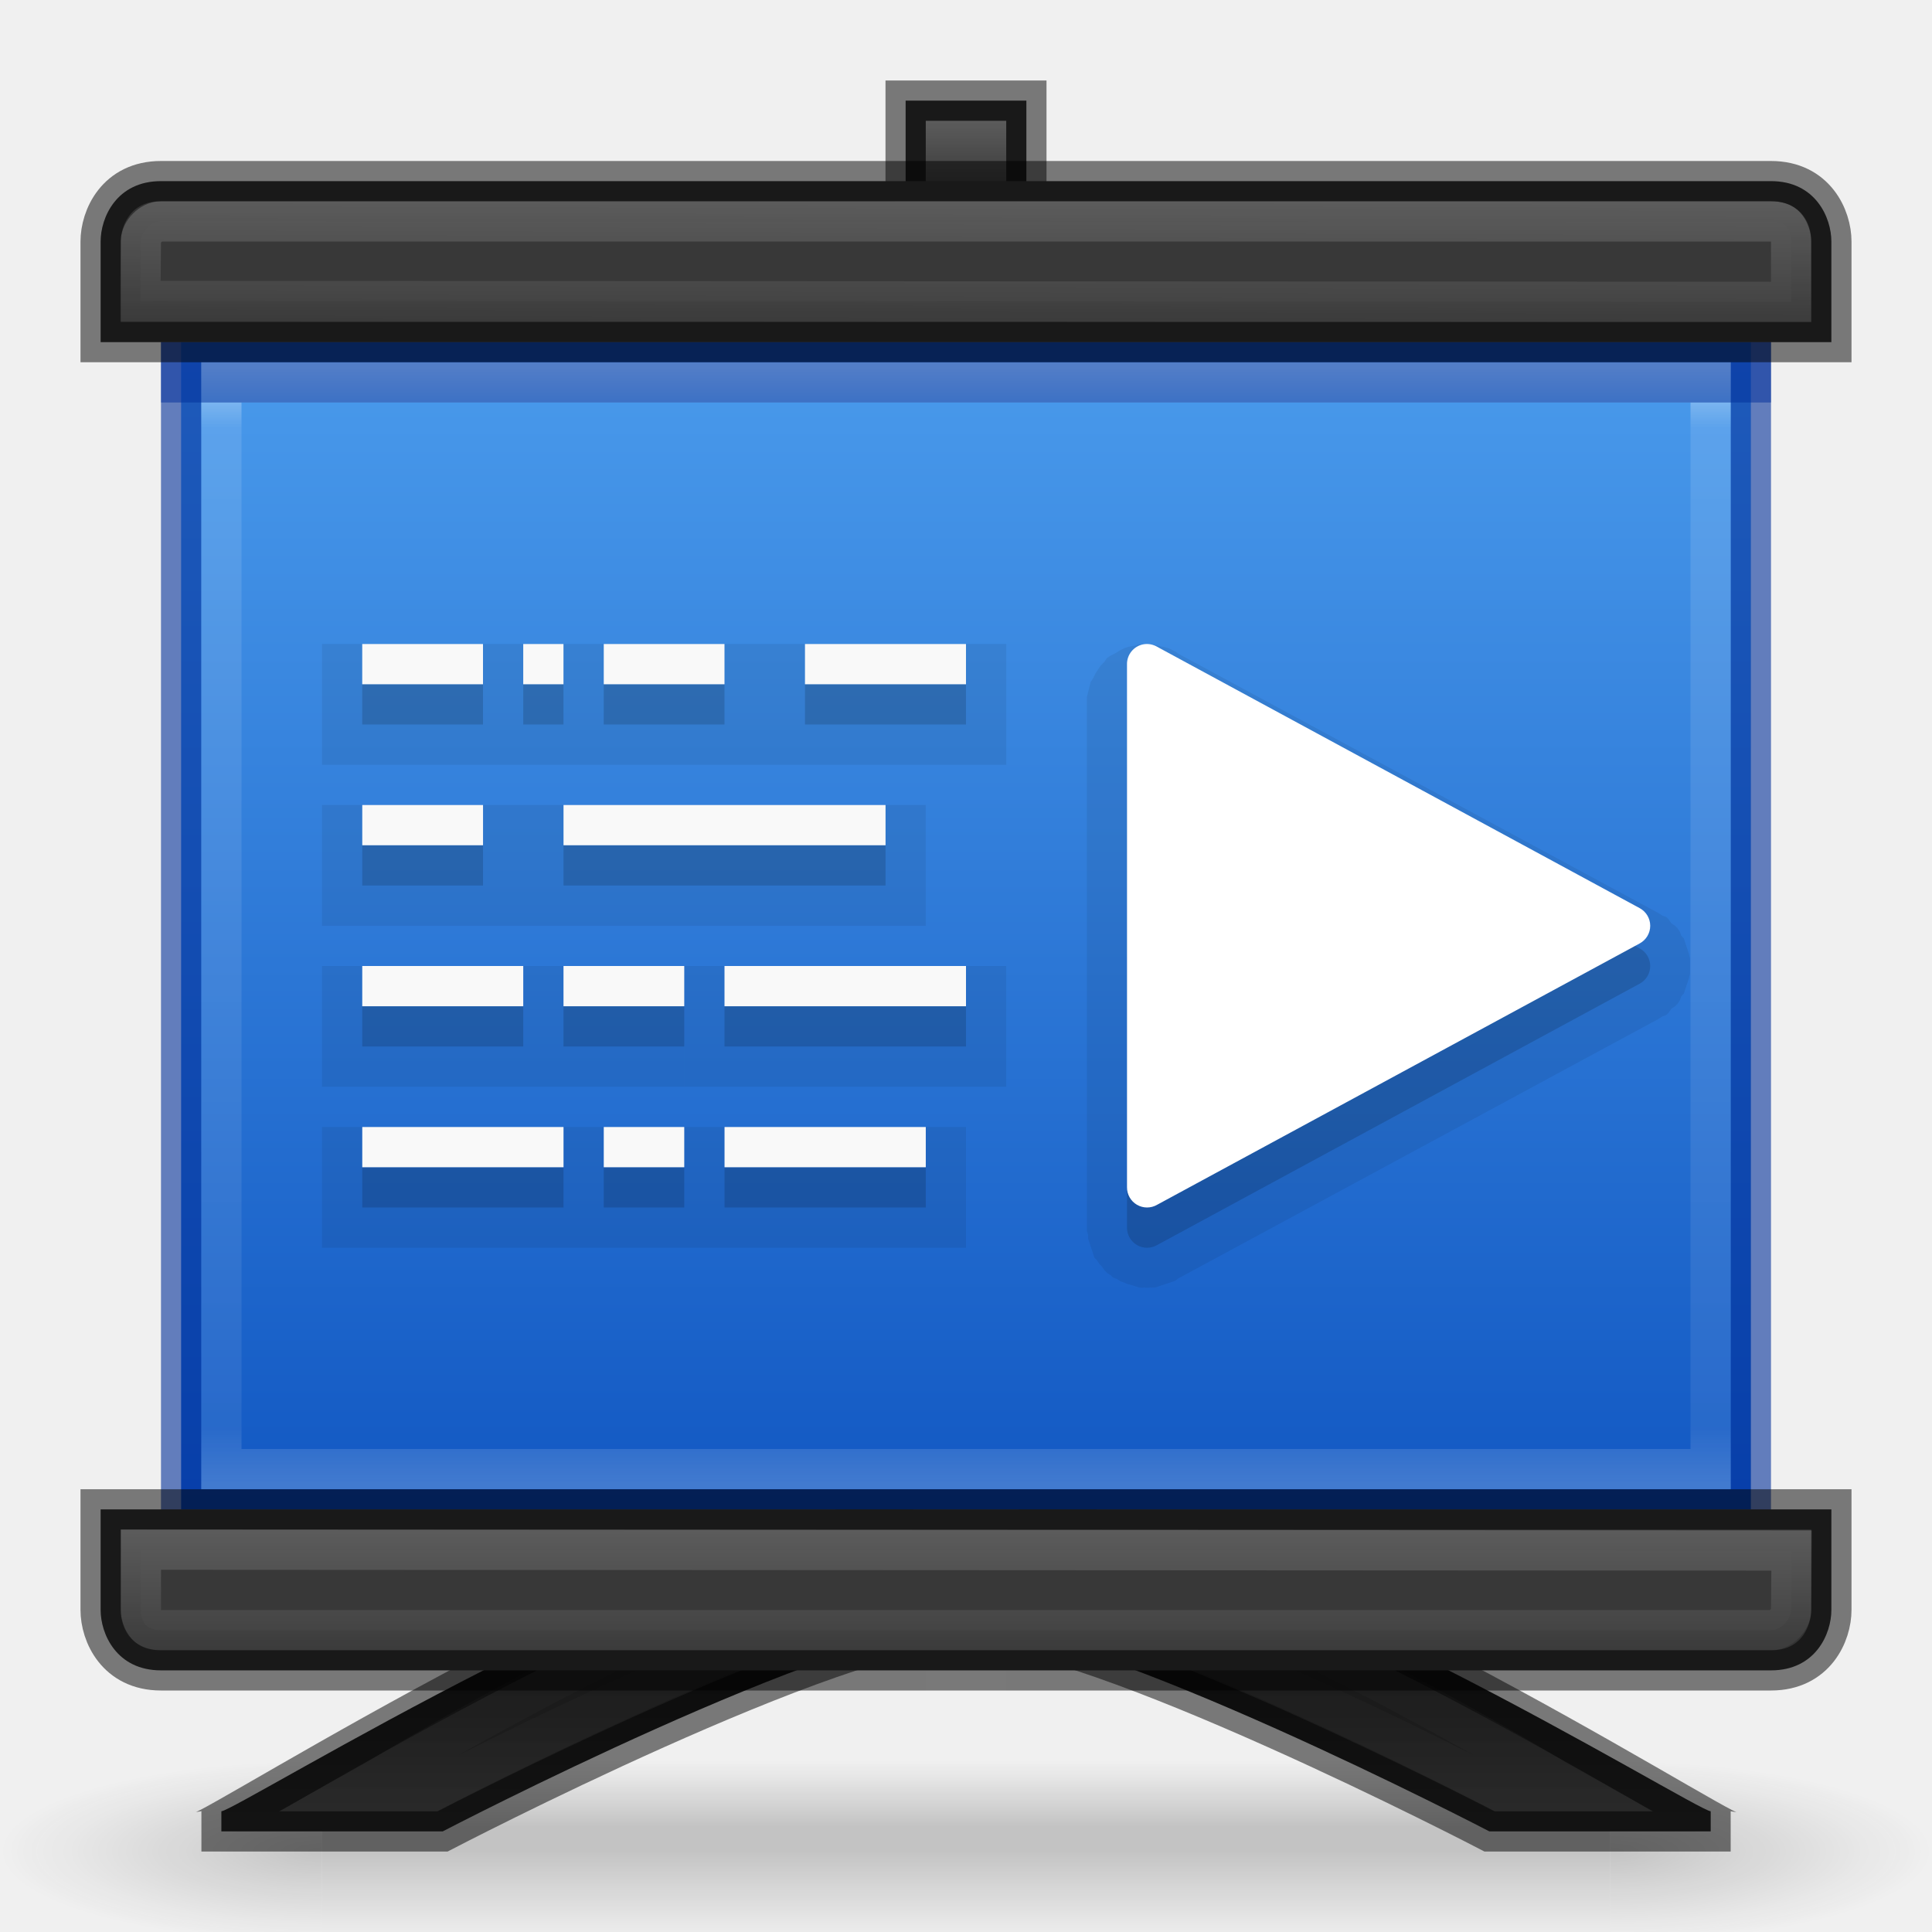
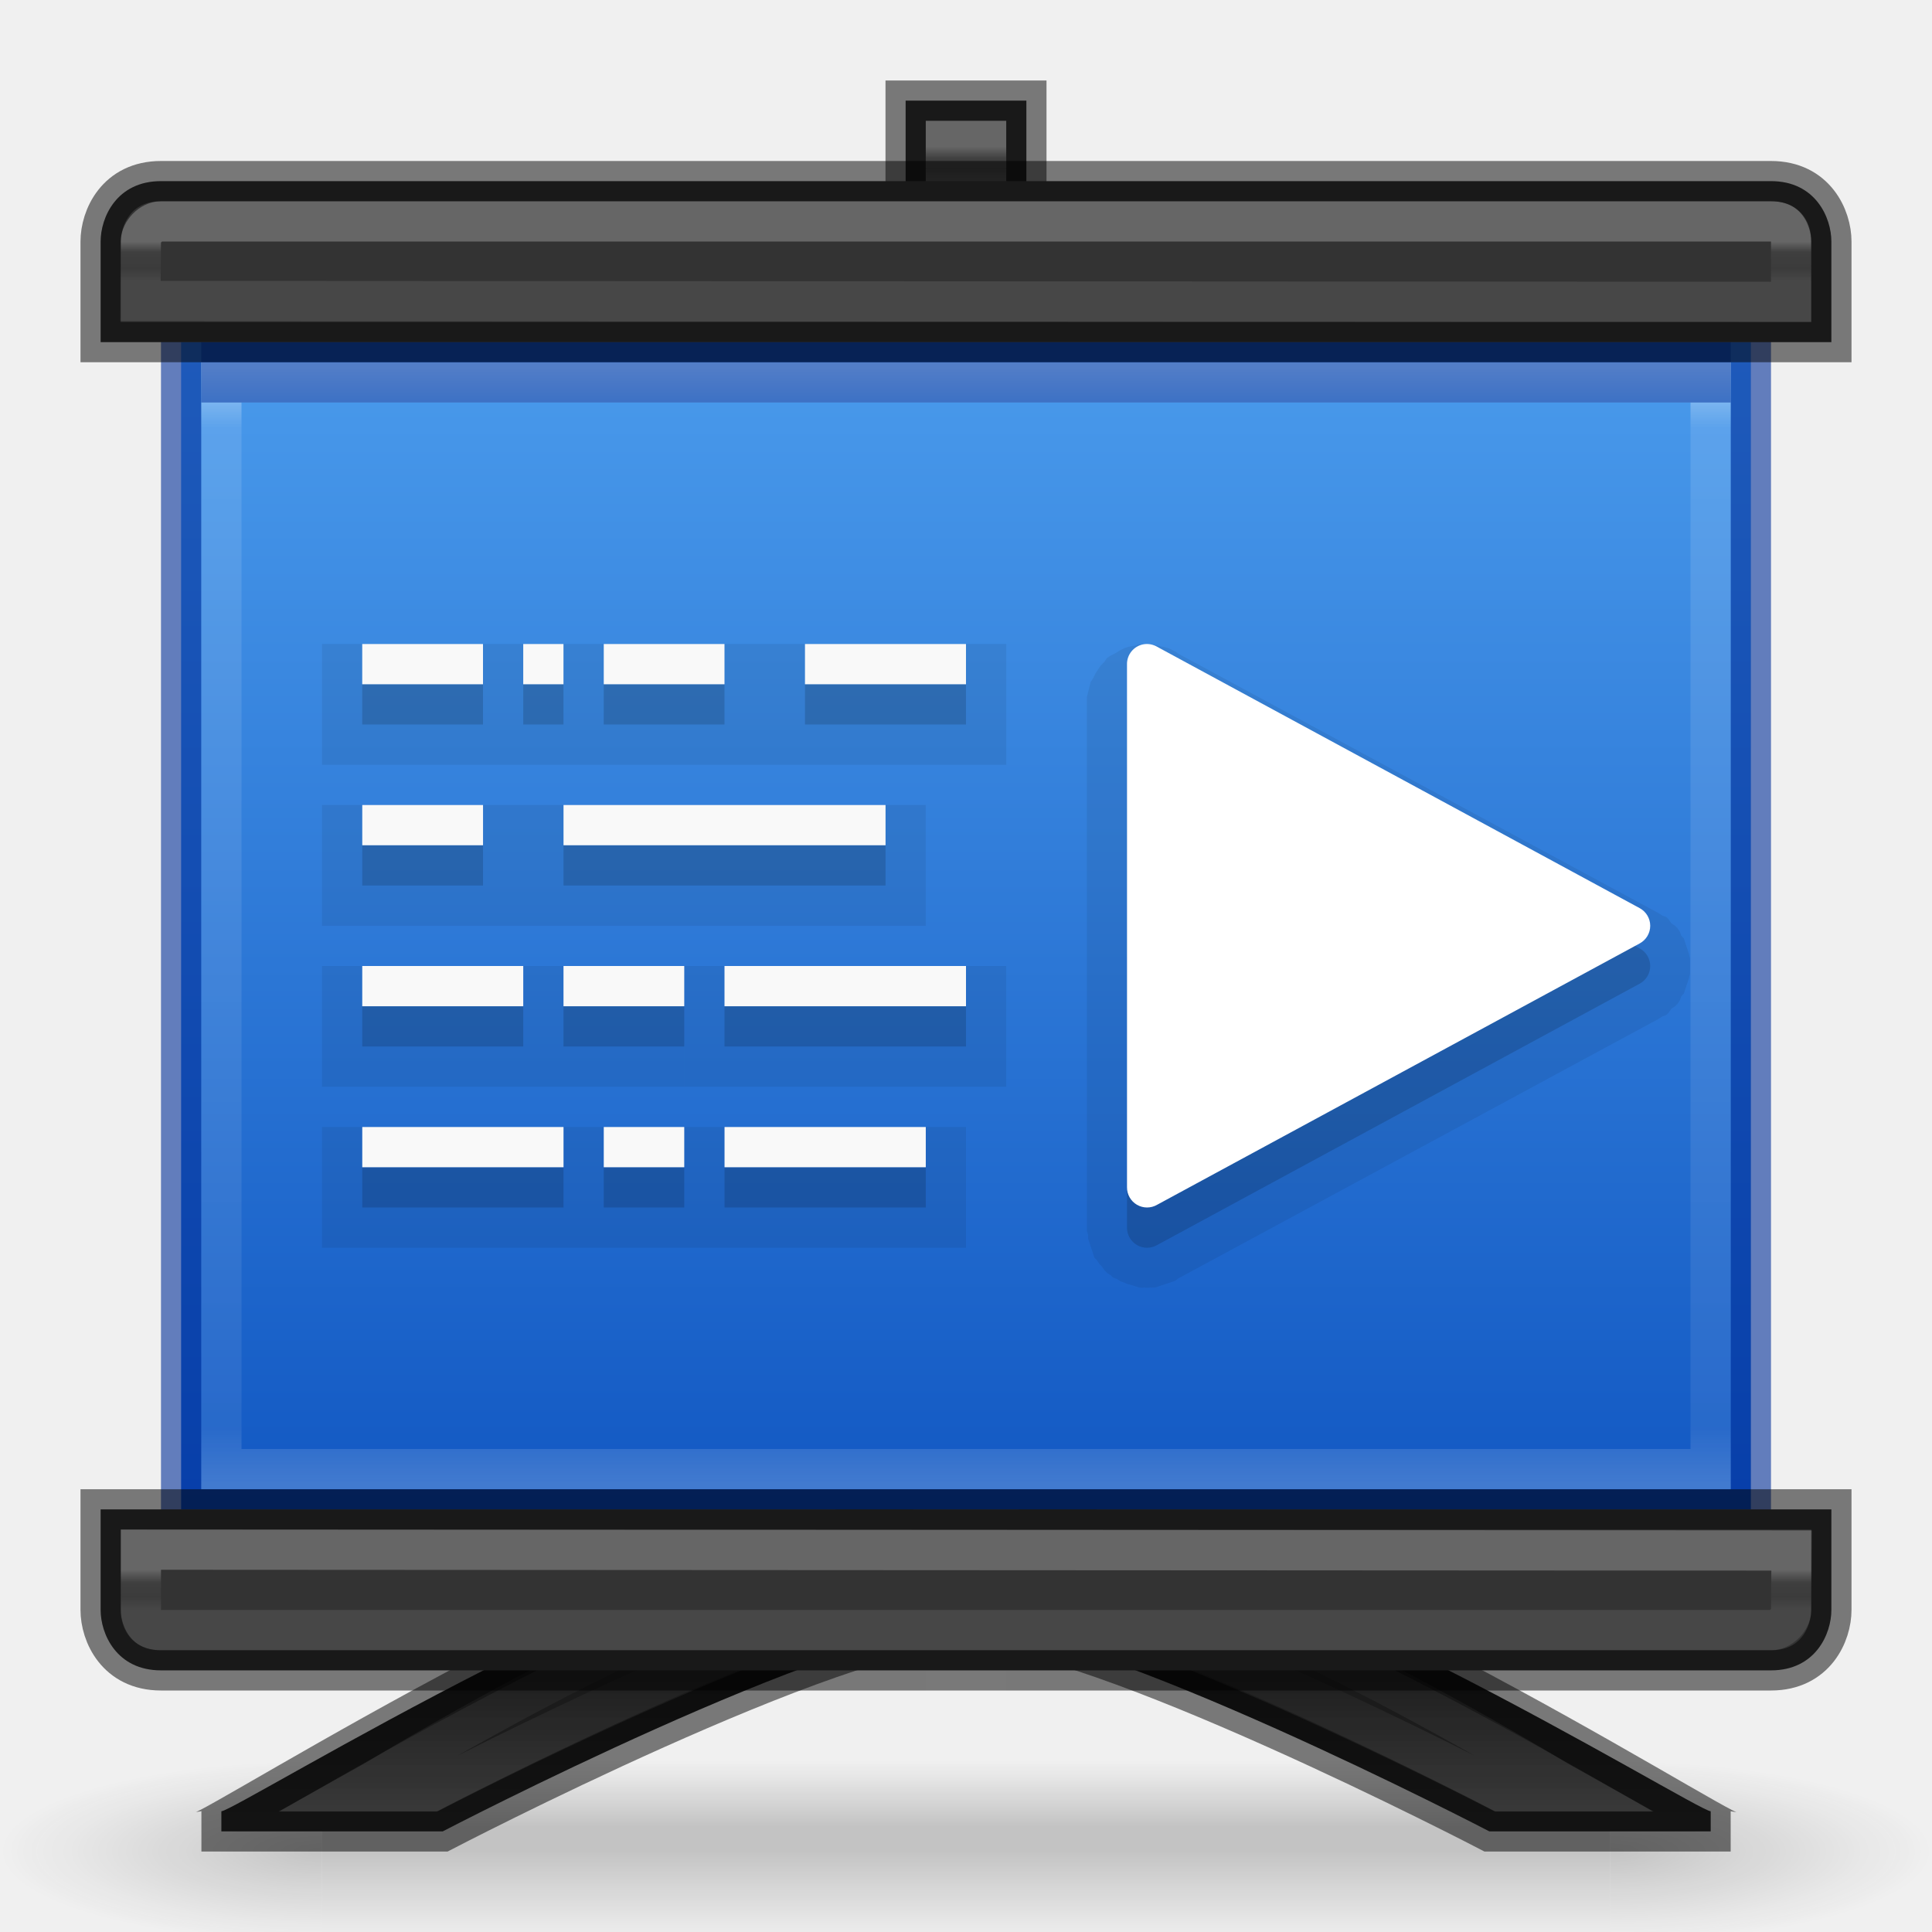
<svg xmlns="http://www.w3.org/2000/svg" xmlns:ns1="http://www.openswatchbook.org/uri/2009/osb" xmlns:xlink="http://www.w3.org/1999/xlink" id="svg2453" height="48" width="48" version="1.0">
  <defs id="defs2455">
+     <linearGradient id="linearGradient1017">
+       <stop id="stop1013" offset="0" style="stop-color:#ffffff;stop-opacity:1;" />
+       <stop style="stop-color:#ffffff;stop-opacity:0.235" offset="0.348" id="stop1019" />
+       <stop id="stop1021" offset="0.646" style="stop-color:#ffffff;stop-opacity:0.157" />
+       <stop id="stop1015" offset="1" style="stop-color:#ffffff;stop-opacity:0.392" />
+     </linearGradient>
+     <linearGradient id="linearGradient920">
+       <stop id="stop916" offset="0" style="stop-color:#ffffff;stop-opacity:1;" />
+       <stop style="stop-color:#ffffff;stop-opacity:0.235" offset="0.267" id="stop922" />
+       <stop id="stop924" offset="0.685" style="stop-color:#ffffff;stop-opacity:0.157" />
+       <stop id="stop918" offset="1" style="stop-color:#ffffff;stop-opacity:0.392" />
+     </linearGradient>
    <linearGradient id="linearGradient1087">
      <stop id="stop1083" style="stop-color:#000000;stop-opacity:0.627" offset="0" />
      <stop id="stop1085" style="stop-color:#181818;stop-opacity:0" offset="1" />
    </linearGradient>
    <linearGradient id="linearGradient1081">
      <stop id="stop1077" style="stop-color:#000000;stop-opacity:0.627" offset="0" />
      <stop id="stop1079" style="stop-color:#181818;stop-opacity:0" offset="1" />
    </linearGradient>
    <linearGradient id="linearGradient1071">
      <stop style="stop-color:#000000;stop-opacity:1" offset="0" id="stop1067" />
      <stop style="stop-color:#333333;stop-opacity:1" offset="1" id="stop1069" />
    </linearGradient>
    <linearGradient id="linearGradient1065">
      <stop id="stop1059" offset="0" style="stop-color:#ffffff;stop-opacity:0" />
      <stop style="stop-color:#ffffff;stop-opacity:0.335" offset="0.679" id="stop1061" />
      <stop id="stop1063" offset="1" style="stop-color:#ffffff;stop-opacity:0.5" />
    </linearGradient>
    <linearGradient id="linearGradient1463">
      <stop id="stop1457" offset="0" style="stop-color:#64baff;stop-opacity:1" />
      <stop id="stop1461" offset="1" style="stop-color:#0d52bf;stop-opacity:1" />
    </linearGradient>
    <linearGradient id="linearGradient6490" ns1:paint="gradient">
      <stop style="stop-color:#000000;stop-opacity:1;" offset="0" id="stop6492" />
      <stop style="stop-color:#000000;stop-opacity:0;" offset="1" id="stop6494" />
    </linearGradient>
    <linearGradient id="linearGradient5641" ns1:paint="solid">
      <stop style="stop-color:#000000;stop-opacity:1;" offset="0" id="stop5643" />
    </linearGradient>
    <linearGradient gradientUnits="userSpaceOnUse" xlink:href="#linearGradient3702-501-757" id="linearGradient2877-634-617" y2="39.999" x2="25.058" y1="47.028" x1="25.058" gradientTransform="matrix(0.9870126,0,0,1,0.7435082,0)" />
    <linearGradient id="linearGradient3702-501-757">
      <stop offset="0" style="stop-color:#181818;stop-opacity:0" id="stop2895" />
      <stop offset="0.502" style="stop-color:#000000;stop-opacity:0.627" id="stop2897" />
      <stop id="stop1075" style="stop-color:#000000;stop-opacity:0.627" offset="0.64" />
      <stop offset="1" style="stop-color:#181818;stop-opacity:0" id="stop2899" />
    </linearGradient>
    <linearGradient id="linearGradient1036">
      <stop style="stop-color:#ffffff;stop-opacity:1;" offset="0" id="stop1032" />
-       <stop style="stop-color:#ffffff;stop-opacity:0.196" offset="1" id="stop1034" />
+       <stop id="stop1009" offset="0.316" style="stop-color:#ffffff;stop-opacity:0.235" />
+       <stop style="stop-color:#ffffff;stop-opacity:0.157" offset="0.669" id="stop1011" />
+       <stop style="stop-color:#ffffff;stop-opacity:0.392" offset="1" id="stop1034" />
    </linearGradient>
    <linearGradient id="linearGradient1279">
      <stop style="stop-color:#ffffff;stop-opacity:1;" offset="0" id="stop1275" />
      <stop id="stop1283" offset="0.054" style="stop-color:#ffffff;stop-opacity:0.235" />
      <stop style="stop-color:#ffffff;stop-opacity:0.157" offset="0.949" id="stop1285" />
      <stop style="stop-color:#ffffff;stop-opacity:0.392" offset="1" id="stop1277" />
    </linearGradient>
    <linearGradient id="linearGradient1044">
      <stop style="stop-color:#ffffff;stop-opacity:1;" offset="0" id="stop1040" />
      <stop style="stop-color:#ffffff;stop-opacity:0;" offset="1" id="stop1042" />
    </linearGradient>
-     <linearGradient gradientTransform="translate(-0.0133706,-2.422045)" xlink:href="#linearGradient1036" id="linearGradient1030-8-4" x1="24.013" y1="7.422" x2="24.004" y2="10.422" gradientUnits="userSpaceOnUse" />
-     <linearGradient gradientTransform="translate(-8.000001,-2)" xlink:href="#linearGradient1044" id="linearGradient1046-0-3" x1="32" y1="5" x2="32" y2="7" gradientUnits="userSpaceOnUse" />
+     <linearGradient gradientTransform="translate(-0.0133706,-2.422045)" xlink:href="#linearGradient920" id="linearGradient1030-8-4" x1="24.013" y1="8.422" x2="24.013" y2="9.406" gradientUnits="userSpaceOnUse" />
+     <linearGradient gradientTransform="translate(-8.000001,-2)" xlink:href="#linearGradient1017" id="linearGradient1046-0-3" x1="32" y1="5.641" x2="32" y2="6.5" gradientUnits="userSpaceOnUse" />
    <linearGradient xlink:href="#linearGradient1463" id="linearGradient6538-3-4" x1="32.107" y1="-0.028" x2="32.107" y2="61.617" gradientUnits="userSpaceOnUse" gradientTransform="matrix(0.6568646,0,0,0.7299921,2.910369,-4.979734)" />
    <linearGradient gradientTransform="matrix(0.7254902,0,0,0.7297297,0.7843138,0.3783784)" xlink:href="#linearGradient1279" id="linearGradient1281-8" x1="32" y1="12" x2="32" y2="50" gradientUnits="userSpaceOnUse" />
    <linearGradient gradientTransform="matrix(0.7306482,0,0,0.85,0.6202291,-5.925002)" xlink:href="#linearGradient1065" id="linearGradient1231-7" x1="32" y1="55" x2="32" y2="60.5" gradientUnits="userSpaceOnUse" />
-     <linearGradient gradientTransform="rotate(-180,24.00669,24.21102)" xlink:href="#linearGradient1036" id="linearGradient1030-8-4-1" x1="24.013" y1="10.422" x2="24.013" y2="7.422" gradientUnits="userSpaceOnUse" />
+     <linearGradient gradientTransform="rotate(-180,24.00669,24.21102)" xlink:href="#linearGradient1036" id="linearGradient1030-8-4-1" x1="24.013" y1="9.422" x2="24.013" y2="8.422" gradientUnits="userSpaceOnUse" />
    <linearGradient gradientTransform="rotate(-180,28,24)" xlink:href="#linearGradient1044" id="linearGradient1046-0-3-1" x1="32" y1="5.5" x2="32" y2="7.5" gradientUnits="userSpaceOnUse" />
    <radialGradient cx="4.993" cy="43.5" r="2.5" fx="4.993" fy="43.5" id="radialGradient3013" xlink:href="#linearGradient1087" gradientUnits="userSpaceOnUse" gradientTransform="matrix(2.766303,9.3333373e-8,-1.455981e-8,1.4,24.43123,-17.4)" />
    <radialGradient cx="4.993" cy="43.5" r="2.5" fx="4.993" fy="43.5" id="radialGradient3015" xlink:href="#linearGradient1081" gradientUnits="userSpaceOnUse" gradientTransform="matrix(2.766545,-2.7921432e-7,4.3553025e-8,1.4,-24.43421,-104.4)" />
    <linearGradient xlink:href="#linearGradient1071" id="linearGradient1073" x1="27" y1="34" x2="27" y2="49" gradientUnits="userSpaceOnUse" />
  </defs>
  <g style="opacity:0.3" id="g3712-5" transform="matrix(1.157895,0,0,0.6428571,-4.289476,18.03572)">
    <rect style="fill:url(#radialGradient3013);fill-opacity:1;stroke:none;stroke-width:1" id="rect2801-3" y="38.833" x="38.25" height="7.778" width="6.909" />
    <rect style="fill:url(#radialGradient3015);fill-opacity:1;stroke:none;stroke-width:1" id="rect3696-6" transform="scale(-1)" y="-46.611" x="-10.614" height="7.778" width="6.909" />
    <rect style="fill:url(#linearGradient2877-634-617);fill-opacity:1;stroke:none;stroke-width:1" id="rect3700-4" y="38.833" x="10.614" height="7.778" width="27.636" />
  </g>
  <path id="path1863-6-5" style="display:inline;opacity:1;fill:url(#linearGradient1073);fill-opacity:1;stroke:none;stroke-width:1px;stroke-linecap:butt;stroke-linejoin:miter;stroke-opacity:1" d="m 24.001,40.4 c -3.203,0 -13.001,5.1 -13.001,5.1 H 5.5 V 45 c 0.354,-4e-6 11.843,-7.15 16.674,-7.15 h 1.827 1.827 c 4.832,0 16.32,7.15 16.674,7.15 v 0.5 h -5.5 c 0,0 -9.798,-5.1 -13.001,-5.1 z" />
  <path id="path1863-9" style="display:inline;opacity:0.5;fill:#1a1a1a;stroke:#000000;stroke-width:1px;stroke-linecap:butt;stroke-linejoin:miter;stroke-opacity:1" d="m 24.002,38.5 1.826,-0.65 c 4.832,0 16.816,7.65 17.17,7.65 h -5.996 c 0,0 -9.798,-5.1 -13.001,-5.1 -3.203,0 -13.001,5.1 -13.001,5.1 H 5.004 c 0.354,-4e-6 12.339,-7.65 17.17,-7.65 L 24,38.5" />
-   <path id="path1863-8-4" style="display:inline;opacity:0.1;fill:none;stroke:url(#linearGradient1231-7);stroke-width:1;stroke-linecap:butt;stroke-linejoin:miter;stroke-miterlimit:100;stroke-dasharray:none;stroke-opacity:1" d="m 24.001,39.316 c -3.34,0 -13.271,5.191 -13.271,5.191 H 8.871 c 0.122,-0.067 9.317,-5.78 13.304,-5.806 h 1.827 1.827 c 3.987,0.027 13.182,5.739 13.304,5.806 h -1.859 c 0,0 -9.93,-5.191 -13.271,-5.191 z" />
+   <path id="path1863-8-4" style="display:inline;opacity:0.25;fill:none;stroke:url(#linearGradient1231-7);stroke-width:1;stroke-linecap:butt;stroke-linejoin:miter;stroke-miterlimit:100;stroke-dasharray:none;stroke-opacity:1" d="m 24.001,39.316 c -3.34,0 -13.271,5.191 -13.271,5.191 H 8.871 c 0.122,-0.067 9.317,-5.78 13.304,-5.806 h 1.827 1.827 c 3.987,0.027 13.182,5.739 13.304,5.806 h -1.859 c 0,0 -9.93,-5.191 -13.271,-5.191 z" />
  <path id="rect5505-21-3-8-5-2-2-6" d="M 43.5,37.5 V 8.5 H 4.5 V 37.5 Z" style="color:#000000;display:inline;overflow:visible;visibility:visible;opacity:1;fill:url(#linearGradient6538-3-4);fill-opacity:1;fill-rule:nonzero;stroke:none;stroke-width:1;marker:none;enable-background:accumulate" />
  <g id="g4281-5-3" transform="matrix(0.9879565,0,0,1.36563,-4.085996,-12.36649)" style="opacity:0.07;fill:#000000;fill-opacity:1;stroke:none;stroke-opacity:1">
    <g id="g4267-6-8" transform="translate(-1.028857,0.7443205)" style="opacity:1;fill:#000000;fill-opacity:1;stroke:none;stroke-opacity:1" />
    <g id="g4261-3-5" style="fill:#000000;fill-opacity:1;stroke:none;stroke-opacity:1">
      <path d="m 12.233,31.756 10e-7,-2.197 h 7.085 l -10e-7,2.197 z m 6.073,0 10e-7,-2.197 h 4.049 l -1e-6,2.197 z m 3.037,0 1e-6,-2.197 7.085,-4e-6 -1e-6,2.197 z" id="path3475-4-94-6" style="color:#000000;font-style:normal;font-variant:normal;font-weight:normal;font-stretch:normal;font-size:medium;line-height:normal;font-family:Sans;-inkscape-font-specification:Sans;text-indent:0;text-align:start;text-decoration:none;text-decoration-line:none;letter-spacing:normal;word-spacing:normal;text-transform:none;writing-mode:lr-tb;direction:ltr;baseline-shift:baseline;text-anchor:start;display:inline;overflow:visible;visibility:visible;fill:#000000;fill-opacity:1;stroke:none;stroke-width:0.733;stroke-miterlimit:4;stroke-dasharray:none;stroke-opacity:1;marker:none;enable-background:accumulate" />
      <path style="color:#000000;font-style:normal;font-variant:normal;font-weight:normal;font-stretch:normal;font-size:medium;line-height:normal;font-family:Sans;-inkscape-font-specification:Sans;text-indent:0;text-align:start;text-decoration:none;text-decoration-line:none;letter-spacing:normal;word-spacing:normal;text-transform:none;writing-mode:lr-tb;direction:ltr;baseline-shift:baseline;text-anchor:start;display:inline;overflow:visible;visibility:visible;fill:#000000;fill-opacity:1;stroke:none;stroke-width:0.733;stroke-miterlimit:4;stroke-dasharray:none;stroke-opacity:1;marker:none;enable-background:accumulate" d="m 12.233,23.701 1e-6,2.197 h 5.061 l -1e-6,-2.197 z m 5.061,0 1e-6,2.197 h 10.122 l -1e-6,-2.197 z" id="path3475-4-3-8-1" />
      <path id="path4279-1-1" d="m 29.441,20.772 -10e-7,2.197 h -6.073 l 1e-6,-2.197 z m -6.073,0 -1e-6,2.197 h -5.061 l 1e-6,-2.197 z m -4.049,0 -10e-7,2.197 -3.037,-4e-6 1e-6,-2.197 z m -2.024,0 -1e-6,2.197 -5.061,-4e-6 1e-6,-2.197 z" style="color:#000000;font-style:normal;font-variant:normal;font-weight:normal;font-stretch:normal;font-size:medium;line-height:normal;font-family:Sans;-inkscape-font-specification:Sans;text-indent:0;text-align:start;text-decoration:none;text-decoration-line:none;letter-spacing:normal;word-spacing:normal;text-transform:none;writing-mode:lr-tb;direction:ltr;baseline-shift:baseline;text-anchor:start;display:inline;overflow:visible;visibility:visible;fill:#000000;fill-opacity:1;stroke:none;stroke-width:0.733;stroke-miterlimit:4;stroke-dasharray:none;stroke-opacity:1;marker:none;enable-background:accumulate" />
    </g>
  </g>
  <path style="color:#000000;font-style:normal;font-variant:normal;font-weight:normal;font-stretch:normal;font-size:medium;line-height:normal;font-family:Sans;-inkscape-font-specification:Sans;text-indent:0;text-align:start;text-decoration:none;text-decoration-line:none;letter-spacing:normal;word-spacing:normal;text-transform:none;writing-mode:lr-tb;direction:ltr;baseline-shift:baseline;text-anchor:start;display:inline;overflow:visible;visibility:visible;opacity:0.07;fill:#000000;fill-opacity:1;stroke:none;stroke-width:0.852;stroke-miterlimit:4;stroke-dasharray:none;marker:none;enable-background:accumulate" d="m 17,24 10e-7,3 h 8 l -10e-7,-3 z" id="path3475-4-3-3-6-9-9" />
  <path style="color:#000000;font-style:normal;font-variant:normal;font-weight:normal;font-stretch:normal;font-size:medium;line-height:normal;font-family:Sans;-inkscape-font-specification:Sans;text-indent:0;text-align:start;text-decoration:none;text-decoration-line:none;letter-spacing:normal;word-spacing:normal;text-transform:none;writing-mode:lr-tb;direction:ltr;baseline-shift:baseline;text-anchor:start;display:inline;overflow:visible;visibility:visible;opacity:0.07;fill:#000000;fill-opacity:1;stroke:none;stroke-width:0.852;stroke-miterlimit:4;stroke-dasharray:none;marker:none;enable-background:accumulate" d="M 8,24 8,27 h 5.4 l -1e-6,-3 z m 4.5,-1e-6 1e-6,3 h 4.5 l -10e-7,-3 z" id="path3475-4-3-3-2-5" />
  <path id="rect5505-21-3-8-5-2-2-6-7" d="m 43.5,37.5 v -29 h -39 v 29 z" style="color:#000000;display:inline;overflow:visible;visibility:visible;opacity:1;fill:none;fill-opacity:1;fill-rule:nonzero;stroke:#002e99;stroke-width:1;marker:none;enable-background:accumulate;stroke-opacity:0.592" />
-   <g transform="translate(166.3815,-990.9704)" id="layer1" />
  <g id="g4281-5" transform="matrix(0.9879565,0,0,1.36563,-4.085996,-11.36649)" style="opacity:0.15;fill:#000000;fill-opacity:1;stroke:none;stroke-opacity:1">
    <g id="g4267-6" transform="translate(-1.028857,0.7443205)" style="opacity:1;fill:#000000;fill-opacity:1;stroke:none;stroke-opacity:1" />
    <g id="g4261-3" style="fill:#000000;fill-opacity:1;stroke:none;stroke-opacity:1">
      <path d="m 13.246,30.291 v -0.732 h 5.061 v 0.732 z m 6.073,0 v -0.732 h 2.024 v 0.732 z m 3.037,0 v -0.732 h 5.061 v 0.732 z" id="path3475-4-94" style="color:#000000;font-style:normal;font-variant:normal;font-weight:normal;font-stretch:normal;font-size:medium;line-height:normal;font-family:Sans;-inkscape-font-specification:Sans;text-indent:0;text-align:start;text-decoration:none;text-decoration-line:none;letter-spacing:normal;word-spacing:normal;text-transform:none;writing-mode:lr-tb;direction:ltr;baseline-shift:baseline;text-anchor:start;display:inline;overflow:visible;visibility:visible;fill:#000000;fill-opacity:1;stroke:none;stroke-width:0.733;stroke-miterlimit:4;stroke-dasharray:none;stroke-opacity:1;marker:none;enable-background:accumulate" />
      <path style="color:#000000;font-style:normal;font-variant:normal;font-weight:normal;font-stretch:normal;font-size:medium;line-height:normal;font-family:Sans;-inkscape-font-specification:Sans;text-indent:0;text-align:start;text-decoration:none;text-decoration-line:none;letter-spacing:normal;word-spacing:normal;text-transform:none;writing-mode:lr-tb;direction:ltr;baseline-shift:baseline;text-anchor:start;display:inline;overflow:visible;visibility:visible;fill:#000000;fill-opacity:1;stroke:none;stroke-width:0.733;stroke-miterlimit:4;stroke-dasharray:none;stroke-opacity:1;marker:none;enable-background:accumulate" d="m 13.246,23.701 v 0.732 h 3.037 v -0.732 z m 5.061,0 v 0.732 h 8.098 v -0.732 z" id="path3475-4-3-8" />
      <path id="path4279-1" d="m 28.428,20.772 v 0.732 h -4.049 v -0.732 z m -6.073,0 v 0.732 H 19.319 v -0.732 z m -4.049,-4e-6 v 0.732 h -1.012 v -0.732 z m -2.024,9e-6 v 0.732 l -3.037,-9e-6 v -0.732 z" style="color:#000000;font-style:normal;font-variant:normal;font-weight:normal;font-stretch:normal;font-size:medium;line-height:normal;font-family:Sans;-inkscape-font-specification:Sans;text-indent:0;text-align:start;text-decoration:none;text-decoration-line:none;letter-spacing:normal;word-spacing:normal;text-transform:none;writing-mode:lr-tb;direction:ltr;baseline-shift:baseline;text-anchor:start;display:inline;overflow:visible;visibility:visible;fill:#000000;fill-opacity:1;stroke:none;stroke-width:0.733;stroke-miterlimit:4;stroke-dasharray:none;stroke-opacity:1;marker:none;enable-background:accumulate" />
    </g>
  </g>
  <g id="g4281" transform="matrix(0.9879565,0,0,1.36563,-4.085996,-12.36649)">
    <g id="g4267" transform="translate(-1.028857,0.7443205)" style="opacity:1;fill:#002e99;fill-opacity:1" />
    <g id="g4261">
      <path d="m 13.246,30.291 v -0.732 h 5.061 v 0.732 z m 6.073,0 v -0.732 h 2.024 v 0.732 z m 3.037,0 v -0.732 h 5.061 v 0.732 z" id="path3475-4" style="color:#000000;font-style:normal;font-variant:normal;font-weight:normal;font-stretch:normal;font-size:medium;line-height:normal;font-family:Sans;-inkscape-font-specification:Sans;text-indent:0;text-align:start;text-decoration:none;text-decoration-line:none;letter-spacing:normal;word-spacing:normal;text-transform:none;writing-mode:lr-tb;direction:ltr;baseline-shift:baseline;text-anchor:start;display:inline;overflow:visible;visibility:visible;fill:#f9f9f9;fill-opacity:1;stroke:none;stroke-width:0.733;stroke-miterlimit:4;stroke-dasharray:none;marker:none;enable-background:accumulate" />
      <path style="color:#000000;font-style:normal;font-variant:normal;font-weight:normal;font-stretch:normal;font-size:medium;line-height:normal;font-family:Sans;-inkscape-font-specification:Sans;text-indent:0;text-align:start;text-decoration:none;text-decoration-line:none;letter-spacing:normal;word-spacing:normal;text-transform:none;writing-mode:lr-tb;direction:ltr;baseline-shift:baseline;text-anchor:start;display:inline;overflow:visible;visibility:visible;fill:#f9f9f9;fill-opacity:1;stroke:none;stroke-width:0.733;stroke-miterlimit:4;stroke-dasharray:none;marker:none;enable-background:accumulate" d="m 13.246,23.701 v 0.732 h 3.037 v -0.732 z m 5.061,0 v 0.732 h 8.098 v -0.732 z" id="path3475-4-3" />
      <path id="path4279" d="m 28.428,20.772 v 0.732 h -4.049 v -0.732 z m -6.073,0 v 0.732 H 19.319 v -0.732 z m -4.049,0 v 0.732 h -1.012 v -0.732 z m -2.024,4e-6 V 21.504 l -3.037,-9e-6 v -0.732 z" style="color:#000000;font-style:normal;font-variant:normal;font-weight:normal;font-stretch:normal;font-size:medium;line-height:normal;font-family:Sans;-inkscape-font-specification:Sans;text-indent:0;text-align:start;text-decoration:none;text-decoration-line:none;letter-spacing:normal;word-spacing:normal;text-transform:none;writing-mode:lr-tb;direction:ltr;baseline-shift:baseline;text-anchor:start;display:inline;overflow:visible;visibility:visible;fill:#f9f9f9;fill-opacity:1;stroke:none;stroke-width:0.733;stroke-miterlimit:4;stroke-dasharray:none;marker:none;enable-background:accumulate" />
    </g>
  </g>
-   <g transform="translate(239.3815,-991.9704)" id="layer1-0" />
  <path id="rect5505-21-3-8-5-2-4-4" d="m 42.5,36.5 v -27 h -37 v 27 z" style="color:#000000;display:inline;overflow:visible;visibility:visible;opacity:0.5;fill:none;fill-opacity:1;fill-rule:nonzero;stroke:url(#linearGradient1281-8);stroke-width:1;stroke-miterlimit:4;stroke-dasharray:none;stroke-opacity:1;marker:none;enable-background:accumulate" />
-   <rect style="opacity:0.5;vector-effect:none;fill:#002e99;fill-opacity:1;stroke:none;stroke-width:1;stroke-linecap:butt;stroke-linejoin:miter;stroke-miterlimit:100;stroke-dasharray:none;stroke-dashoffset:0;stroke-opacity:0.157;marker:none;paint-order:normal" id="rect1289-1-9" width="40" height="1.5" x="4" y="8.5" />
+   <rect style="opacity:0.5;vector-effect:none;fill:#002e99;fill-opacity:1;stroke:none;stroke-width:1;stroke-linecap:butt;stroke-linejoin:miter;stroke-miterlimit:100;stroke-dasharray:none;stroke-dashoffset:0;stroke-opacity:0.157;marker:none;paint-order:normal" id="rect1289-1-9" width="38" height="1.5" x="5" y="8.5" />
  <path id="path4227-2-0-4" d="m 25.5,5.5 v -3 h -3 v 3 z" style="color:#000000;display:inline;overflow:visible;visibility:visible;opacity:1;fill:#333333;fill-opacity:1;fill-rule:nonzero;stroke:none;stroke-width:1;stroke-miterlimit:4;stroke-dasharray:none;stroke-opacity:1;marker:none;enable-background:accumulate" />
-   <path id="path4227-7-8-3-8" d="m 24.5,4.5 v -1 h -1 v 1 z" style="color:#000000;display:inline;overflow:visible;visibility:visible;opacity:0.2;fill:none;fill-opacity:1;fill-rule:nonzero;stroke:url(#linearGradient1046-0-3);stroke-width:1;stroke-miterlimit:4;stroke-dasharray:none;stroke-opacity:1;marker:none;enable-background:accumulate" />
+   <path id="path4227-7-8-3-8" d="m 24.5,4.5 v -1 h -1 v 1 z" style="color:#000000;display:inline;overflow:visible;visibility:visible;opacity:0.25;fill:none;fill-opacity:1;fill-rule:nonzero;stroke:url(#linearGradient1046-0-3);stroke-width:1;stroke-miterlimit:4;stroke-dasharray:none;stroke-opacity:1;marker:none;enable-background:accumulate" />
  <path id="path4227-2-0-4-6" d="M 25.5,5.5 V 2.5 h -3 v 3 z" style="color:#000000;display:inline;overflow:visible;visibility:visible;opacity:0.5;fill:none;fill-opacity:1;fill-rule:nonzero;stroke:#000000;stroke-width:1;stroke-miterlimit:4;stroke-dasharray:none;stroke-opacity:1;marker:none;enable-background:accumulate" />
  <path id="path4473-8-2-3" d="M 45.5,8.5 V 6 C 45.5,5.409 45.108,4.5 44,4.5 H 4 C 2.892,4.5 2.5,5.409 2.5,6 v 2.5 z" style="color:#000000;display:inline;overflow:visible;visibility:visible;opacity:1;fill:#333333;fill-opacity:1;fill-rule:nonzero;stroke:none;stroke-width:1;stroke-miterlimit:4;stroke-dasharray:none;stroke-opacity:1;marker:none;enable-background:accumulate" />
-   <path id="path4473-6-6-5" d="M 44.5,7.5 V 6 C 44.5,5.674 44.34,5.5 44,5.5 H 4 C 3.751,5.5 3.502,5.763 3.5,6 L 3.487,7.478 Z" style="color:#000000;display:inline;overflow:visible;visibility:visible;opacity:0.2;fill:#4d4d4d;fill-opacity:1;fill-rule:nonzero;stroke:url(#linearGradient1030-8-4);stroke-width:1;stroke-miterlimit:4;stroke-dasharray:none;stroke-opacity:1;marker:none;enable-background:accumulate" />
+   <path id="path4473-6-6-5" d="M 44.5,7.5 V 6 C 44.5,5.674 44.34,5.5 44,5.5 H 4 C 3.751,5.5 3.502,5.763 3.5,6 L 3.487,7.478 Z" style="color:#000000;display:inline;overflow:visible;visibility:visible;opacity:0.25;fill:none;fill-opacity:1;fill-rule:nonzero;stroke:url(#linearGradient1030-8-4);stroke-width:1;stroke-miterlimit:4;stroke-dasharray:none;stroke-opacity:1;marker:none;enable-background:accumulate" />
  <path id="path4473-8-2-3-7" d="M 45.5,8.5 V 6 C 45.5,5.409 45.108,4.5 44,4.5 H 4 C 2.892,4.5 2.5,5.409 2.5,6 v 2.5 z" style="color:#000000;display:inline;overflow:visible;visibility:visible;opacity:0.5;fill:none;fill-opacity:1;fill-rule:nonzero;stroke:#000000;stroke-width:1;stroke-miterlimit:4;stroke-dasharray:none;stroke-opacity:1;marker:none;enable-background:accumulate" />
  <path id="path4227-7-8-3-8-9" d="m 23.25,41.25 v 0.5 h 1.5 v -0.5 z" style="color:#000000;display:inline;overflow:visible;visibility:visible;opacity:0.2;fill:none;fill-opacity:1;fill-rule:nonzero;stroke:url(#linearGradient1046-0-3-1);stroke-width:0.5;stroke-miterlimit:4;stroke-dasharray:none;stroke-opacity:1;marker:none;enable-background:accumulate" />
  <path id="path4473-8-2-3-77" d="m 2.5,37.5 v 2.5 c 0,0.591 0.392,1.5 1.5,1.5 h 40 c 1.108,0 1.5,-0.909 1.5,-1.5 v -2.5 z" style="color:#000000;display:inline;overflow:visible;visibility:visible;opacity:1;fill:#333333;fill-opacity:1;fill-rule:nonzero;stroke:none;stroke-width:1;stroke-miterlimit:4;stroke-dasharray:none;stroke-opacity:1;marker:none;enable-background:accumulate" />
-   <path id="path4473-6-6-5-6" d="m 3.5,38.5 v 1.5 c 0,0.326 0.16,0.5 0.5,0.5 h 40 c 0.249,0 0.498,-0.263 0.5,-0.5 l 0.013,-1.478 z" style="color:#000000;display:inline;overflow:visible;visibility:visible;opacity:0.2;fill:#4d4d4d;fill-opacity:1;fill-rule:nonzero;stroke:url(#linearGradient1030-8-4-1);stroke-width:1;stroke-miterlimit:4;stroke-dasharray:none;stroke-opacity:1;marker:none;enable-background:accumulate" />
+   <path id="path4473-6-6-5-6" d="m 3.5,38.5 v 1.5 c 0,0.326 0.16,0.5 0.5,0.5 h 40 c 0.249,0 0.498,-0.263 0.5,-0.5 l 0.013,-1.478 z" style="color:#000000;display:inline;overflow:visible;visibility:visible;opacity:0.25;fill:none;fill-opacity:1;fill-rule:nonzero;stroke:url(#linearGradient1030-8-4-1);stroke-width:1;stroke-miterlimit:4;stroke-dasharray:none;stroke-opacity:1;marker:none;enable-background:accumulate" />
  <path style="color:#000000;font-style:normal;font-variant:normal;font-weight:normal;font-stretch:normal;font-size:medium;line-height:normal;font-family:Sans;-inkscape-font-specification:Sans;text-indent:0;text-align:start;text-decoration:none;text-decoration-line:none;letter-spacing:normal;word-spacing:normal;text-transform:none;writing-mode:lr-tb;direction:ltr;baseline-shift:baseline;text-anchor:start;display:inline;overflow:visible;visibility:visible;opacity:0.15;fill:#000000;fill-opacity:1;stroke:none;stroke-width:0.852;stroke-miterlimit:4;stroke-dasharray:none;marker:none;enable-background:accumulate" d="m 9,25 v 1 h 4 V 25 Z m 5,0 v 1 h 3 V 25 Z" id="path3475-4-3-3-2" />
  <path style="color:#000000;font-style:normal;font-variant:normal;font-weight:normal;font-stretch:normal;font-size:medium;line-height:normal;font-family:Sans;-inkscape-font-specification:Sans;text-indent:0;text-align:start;text-decoration:none;text-decoration-line:none;letter-spacing:normal;word-spacing:normal;text-transform:none;writing-mode:lr-tb;direction:ltr;baseline-shift:baseline;text-anchor:start;display:inline;overflow:visible;visibility:visible;fill:#f9f9f9;fill-opacity:1;stroke:none;stroke-width:0.852;stroke-miterlimit:4;stroke-dasharray:none;marker:none;enable-background:accumulate" d="m 9,24 4e-7,1 H 13 V 24 Z m 5,0 v 1 h 3 V 24 Z" id="path3475-4-3-3" />
  <path style="color:#000000;font-style:normal;font-variant:normal;font-weight:normal;font-stretch:normal;font-size:medium;line-height:normal;font-family:Sans;-inkscape-font-specification:Sans;text-indent:0;text-align:start;text-decoration:none;text-decoration-line:none;letter-spacing:normal;word-spacing:normal;text-transform:none;writing-mode:lr-tb;direction:ltr;baseline-shift:baseline;text-anchor:start;display:inline;overflow:visible;visibility:visible;opacity:0.15;fill:#000000;fill-opacity:1;stroke:none;stroke-width:0.852;stroke-miterlimit:4;stroke-dasharray:none;marker:none;enable-background:accumulate" d="m 18,25 v 1 h 6 V 25 Z" id="path3475-4-3-3-6-9" />
  <path style="color:#000000;font-style:normal;font-variant:normal;font-weight:normal;font-stretch:normal;font-size:medium;line-height:normal;font-family:Sans;-inkscape-font-specification:Sans;text-indent:0;text-align:start;text-decoration:none;text-decoration-line:none;letter-spacing:normal;word-spacing:normal;text-transform:none;writing-mode:lr-tb;direction:ltr;baseline-shift:baseline;text-anchor:start;display:inline;overflow:visible;visibility:visible;fill:#f9f9f9;fill-opacity:1;stroke:none;stroke-width:0.852;stroke-miterlimit:4;stroke-dasharray:none;marker:none;enable-background:accumulate" d="m 18,24 v 1 h 6 V 24 Z" id="path3475-4-3-3-6" />
  <path style="opacity:0.07;fill:#000000;fill-opacity:1;fill-rule:evenodd;stroke:none;stroke-width:0.999" id="path3984" d="m 28.281,16.009 a 0.993,0.993 0 0 0 -0.062,0.031 0.993,0.993 0 0 0 -0.187,0.031 c 0.013,-0.004 -0.106,0.036 -0.094,0.031 0.012,-0.005 -0.137,0.069 -0.125,0.062 0.012,-0.006 -0.105,0.07 -0.094,0.062 0.011,-0.007 -0.136,0.071 -0.125,0.062 0.011,-0.008 -0.104,0.071 -0.094,0.062 0.01,-0.009 -0.072,0.103 -0.062,0.094 0.009,-0.01 -0.102,0.104 -0.094,0.094 0.009,-0.01 -0.07,0.105 -0.062,0.094 0.008,-0.011 -0.069,0.105 -0.062,0.094 0.007,-0.012 -0.068,0.137 -0.062,0.125 0.006,-0.012 -0.067,0.106 -0.062,0.094 0.005,-0.013 -0.035,0.138 -0.031,0.125 0.004,-0.013 -0.034,0.138 -0.031,0.125 0.003,-0.013 -0.033,0.138 -0.031,0.125 0.002,-0.013 -3.94e-4,0.138 0,0.125 1.98e-4,-0.007 -3.95e-4,0.029 0,0.062 3.96e-4,0.034 3.56e-4,0.069 0,0.062 v 12.925 c 1.72e-4,-0.011 5.51e-4,0.105 0,0.094 -5.5e-4,-0.011 0.033,0.104 0.031,0.094 -0.001,-0.011 0.002,0.104 0,0.094 -0.002,-0.011 0.034,0.104 0.031,0.094 -0.003,-0.011 0.035,0.104 0.031,0.094 -0.003,-0.01 0.035,0.104 0.031,0.094 -0.004,-0.01 0.036,0.103 0.031,0.094 -0.005,-0.01 0.037,0.103 0.031,0.094 -0.005,-0.009 0.068,0.072 0.062,0.062 -0.006,-0.009 0.069,0.102 0.062,0.094 -0.007,-0.009 0.07,0.071 0.062,0.062 -0.007,-0.008 0.07,0.101 0.062,0.094 -0.008,-0.008 0.071,0.07 0.062,0.062 -0.008,-0.007 0.102,0.069 0.094,0.062 -0.009,-0.007 0.071,0.069 0.062,0.062 -0.009,-0.006 0.103,0.037 0.094,0.031 -0.009,-0.005 0.103,0.067 0.094,0.062 -0.01,-0.005 0.104,0.035 0.094,0.031 -0.01,-0.004 0.073,0.035 0.062,0.031 -0.01,-0.004 0.135,0.034 0.125,0.031 -0.011,-0.003 0.104,0.033 0.094,0.031 -0.011,-0.002 0.105,0.033 0.094,0.031 -0.011,-0.001 0.105,7.09e-4 0.094,0 -0.011,-7.1e-4 0.105,-1.2e-5 0.094,0 -0.011,1.2e-5 0.105,-7.35e-4 0.094,0 -0.011,7.34e-4 0.104,-0.002 0.094,0 -0.011,0.002 0.104,-0.033 0.094,-0.031 -0.011,0.002 0.104,-0.034 0.094,-0.031 -0.011,0.003 0.104,-0.035 0.094,-0.031 -0.01,0.004 0.104,-0.035 0.094,-0.031 -0.01,0.004 0.103,-0.036 0.094,-0.031 -0.006,0.003 0.035,-0.016 0.062,-0.031 0.017,-0.009 0.035,-0.033 0.031,-0.031 l 11.959,-6.462 c -0.01,0.005 0.103,-0.068 0.094,-0.062 -0.009,0.006 0.103,-0.038 0.094,-0.031 -0.009,0.006 0.071,-0.07 0.062,-0.062 -0.009,0.007 0.07,-0.101 0.062,-0.094 -0.008,0.008 0.101,-0.071 0.094,-0.062 -0.007,0.008 0.069,-0.071 0.062,-0.062 -0.007,0.009 0.069,-0.103 0.062,-0.094 -0.006,0.009 0.037,-0.103 0.031,-0.094 -0.006,0.009 0.067,-0.072 0.062,-0.062 -0.005,0.01 0.036,-0.104 0.031,-0.094 -0.004,0.01 0.035,-0.104 0.031,-0.094 -0.004,0.01 0.034,-0.104 0.031,-0.094 -0.003,0.011 0.033,-0.104 0.031,-0.094 -0.002,0.011 0.033,-0.136 0.031,-0.125 -0.002,0.011 7.41e-4,-0.105 0,-0.094 -7.4e-4,0.011 0,-0.105 0,-0.094 0,0.011 -7.4e-4,-0.105 0,-0.094 7.41e-4,0.011 -0.002,-0.105 0,-0.094 0.002,0.011 -0.033,-0.136 -0.031,-0.125 0.002,0.011 -0.034,-0.104 -0.031,-0.094 0.003,0.011 -0.035,-0.104 -0.031,-0.094 0.004,0.01 -0.036,-0.104 -0.031,-0.094 0.004,0.01 -0.036,-0.104 -0.031,-0.094 0.005,0.01 -0.068,-0.072 -0.062,-0.062 0.006,0.009 -0.037,-0.103 -0.031,-0.094 0.006,0.009 -0.069,-0.102 -0.062,-0.094 0.007,0.009 -0.07,-0.071 -0.062,-0.062 0.007,0.008 -0.102,-0.07 -0.094,-0.062 0.008,0.008 -0.071,-0.101 -0.062,-0.094 0.009,0.007 -0.071,-0.069 -0.062,-0.062 0.009,0.006 -0.103,-0.037 -0.094,-0.031 0.009,0.006 -0.103,-0.068 -0.094,-0.062 L 29.249,16.227 c 0.005,0.003 -0.008,-0.019 -0.031,-0.031 -0.038,-0.02 -0.071,-0.035 -0.062,-0.031 0.013,0.006 -0.139,-0.068 -0.125,-0.062 0.014,0.005 -0.139,-0.035 -0.125,-0.031 0.014,0.004 -0.171,-0.034 -0.156,-0.031 0.015,0.003 -0.14,-0.033 -0.125,-0.031 0.015,0.001 -0.14,-10e-6 -0.125,0 0.004,3e-6 -0.018,-6.54e-4 -0.031,0 -0.039,0.002 -0.105,9.84e-4 -0.094,0 0.01,0 -0.104,6.5e-4 -0.094,0 z" />
  <path style="opacity:0.15;fill:#000000;fill-opacity:1;fill-rule:evenodd;stroke:none;stroke-width:0.999" id="path3957-7" d="m 28.406,17.008 a 0.498,0.498 0 0 0 -0.406,0.5 v 12.987 a 0.498,0.498 0 0 0 0.749,0.437 l 11.991,-6.494 a 0.498,0.498 0 0 0 0,-0.874 L 28.75,17.07 a 0.498,0.498 0 0 0 -0.343,-0.062 z" />
  <path style="fill:#ffffff;fill-opacity:1;fill-rule:evenodd;stroke:none;stroke-width:0.999" id="path3957" d="m 28.406,16.008 a 0.498,0.498 0 0 0 -0.406,0.5 v 12.987 a 0.498,0.498 0 0 0 0.749,0.437 l 11.991,-6.494 a 0.498,0.498 0 0 0 0,-0.874 L 28.75,16.07 a 0.498,0.498 0 0 0 -0.343,-0.062 z" />
  <path id="path4473-8-2-3-7-7" d="m 2.5,37.5 v 2.5 c 0,0.591 0.392,1.5 1.5,1.5 h 40 c 1.108,0 1.5,-0.909 1.5,-1.5 v -2.5 z" style="color:#000000;display:inline;overflow:visible;visibility:visible;opacity:0.5;fill:none;fill-opacity:1;fill-rule:nonzero;stroke:#000000;stroke-width:1;stroke-miterlimit:4;stroke-dasharray:none;stroke-opacity:1;marker:none;enable-background:accumulate" />
</svg>
